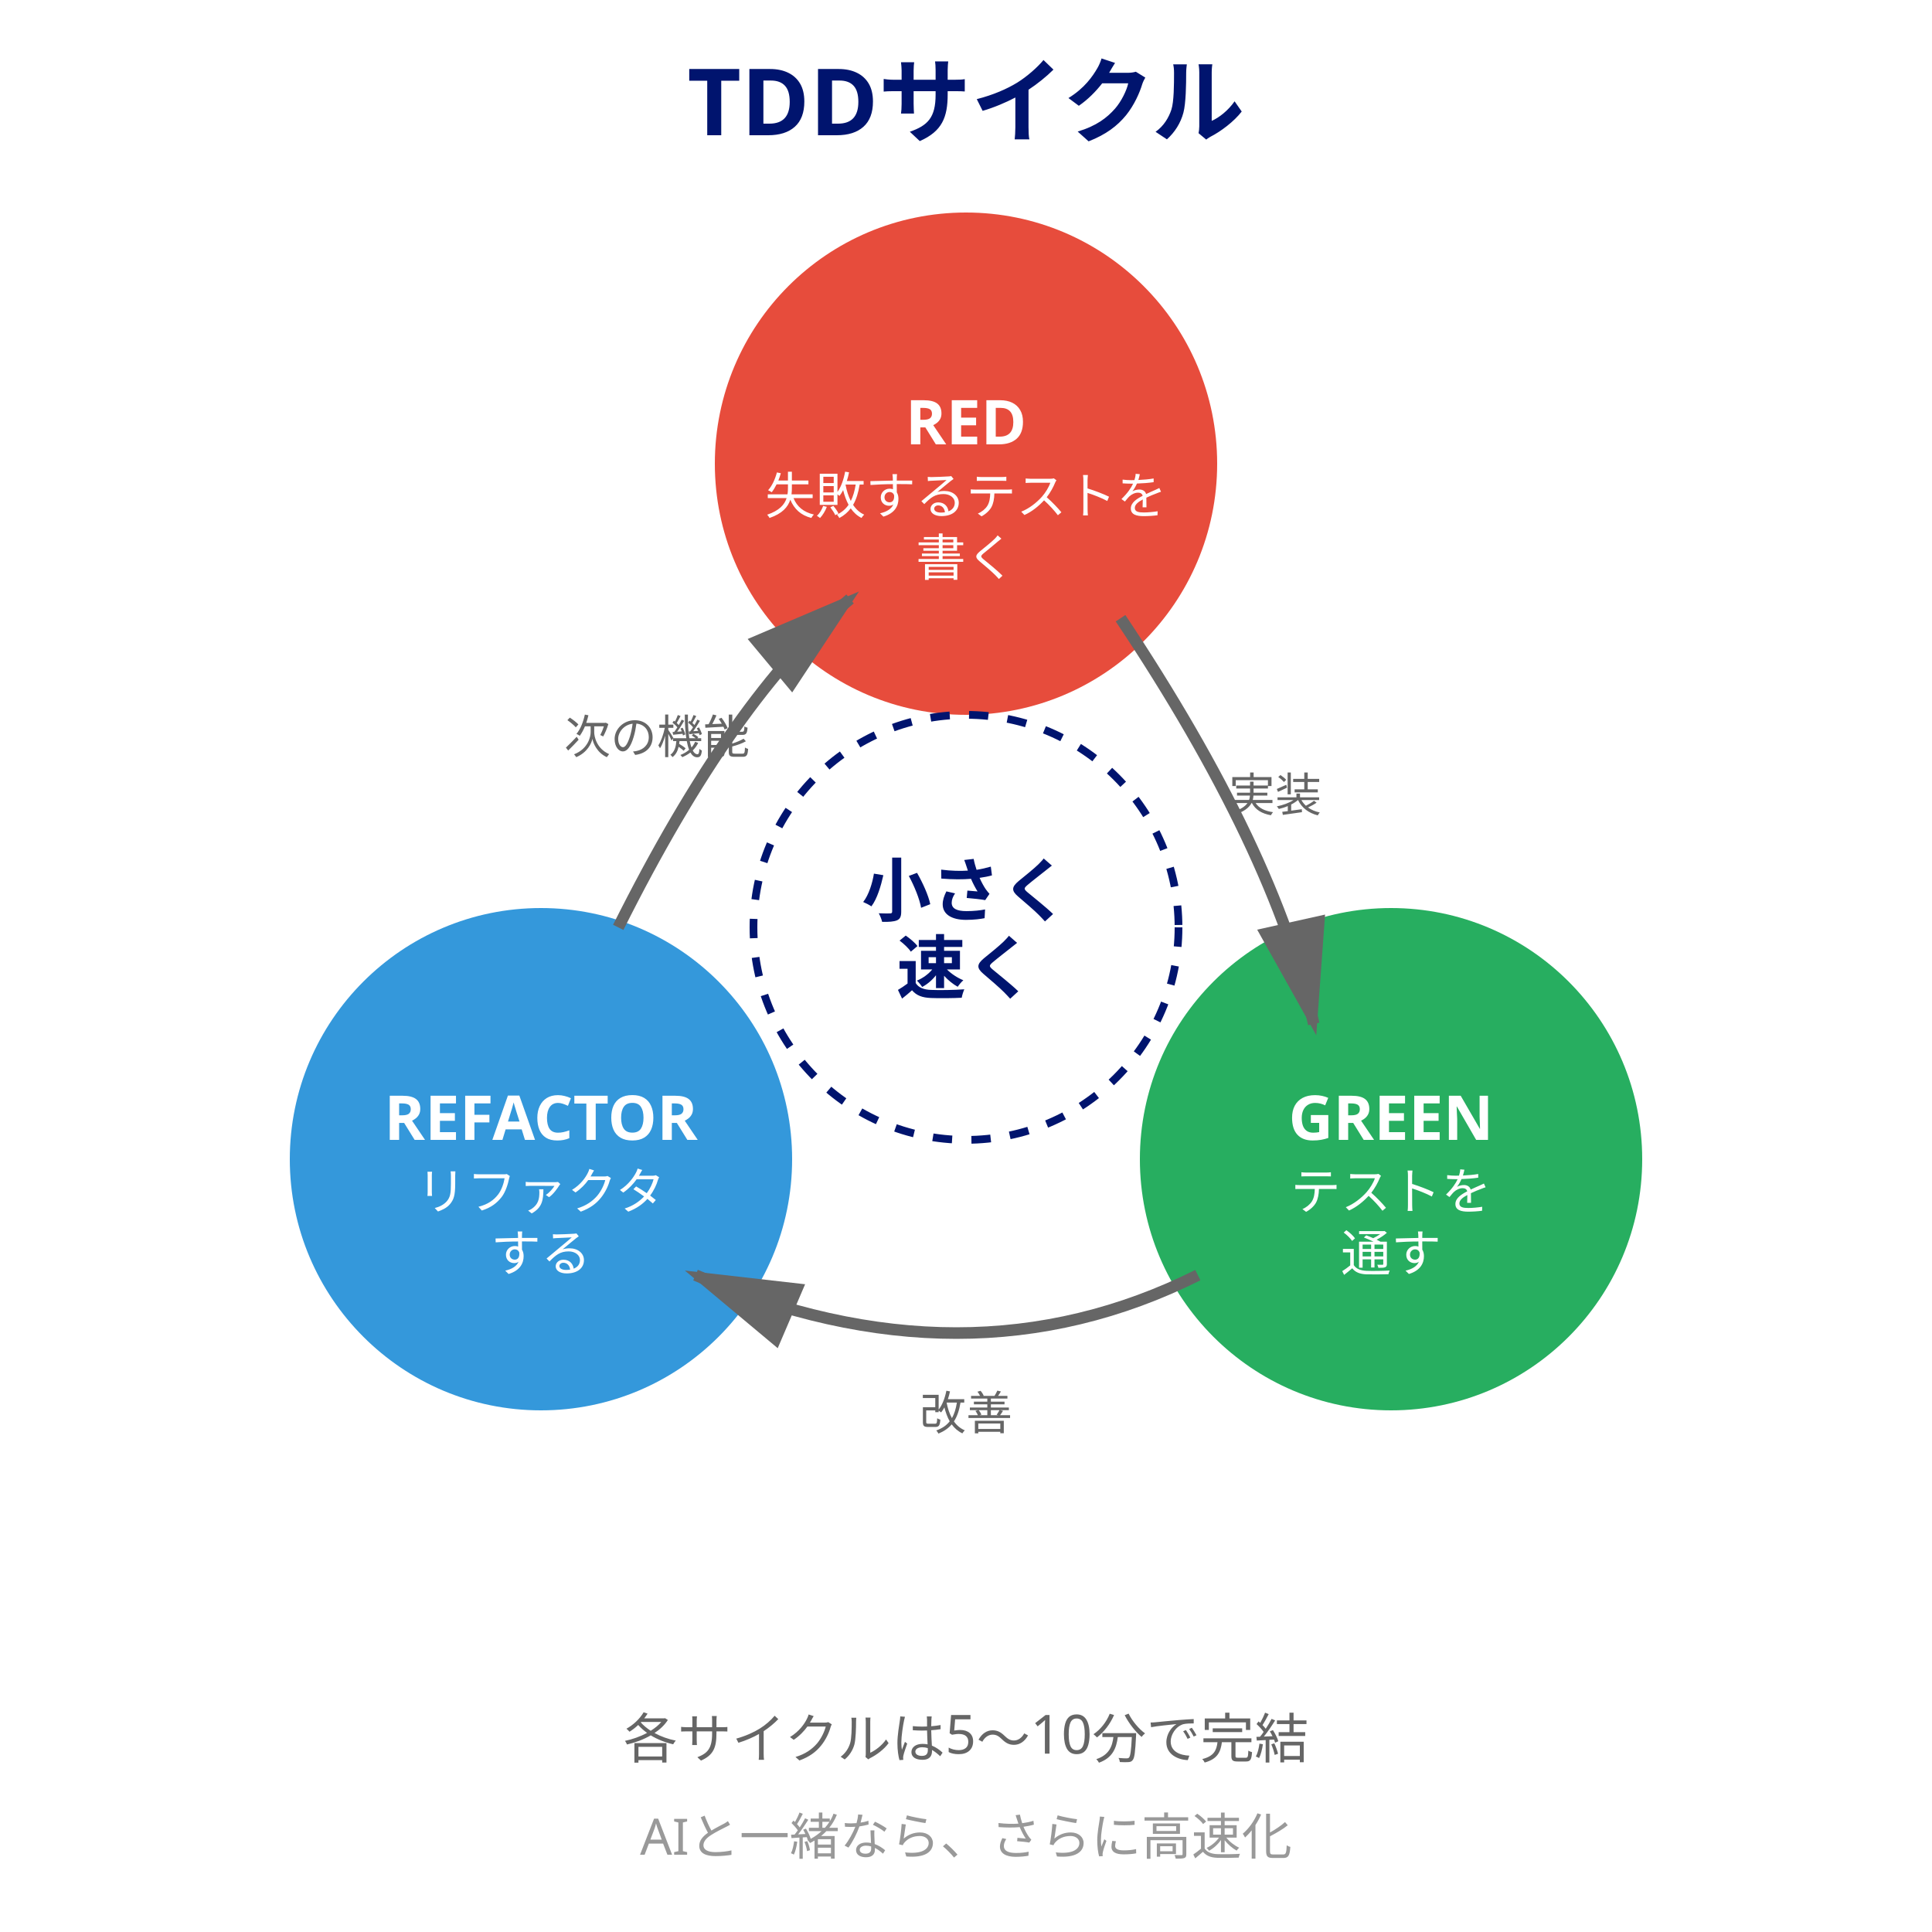
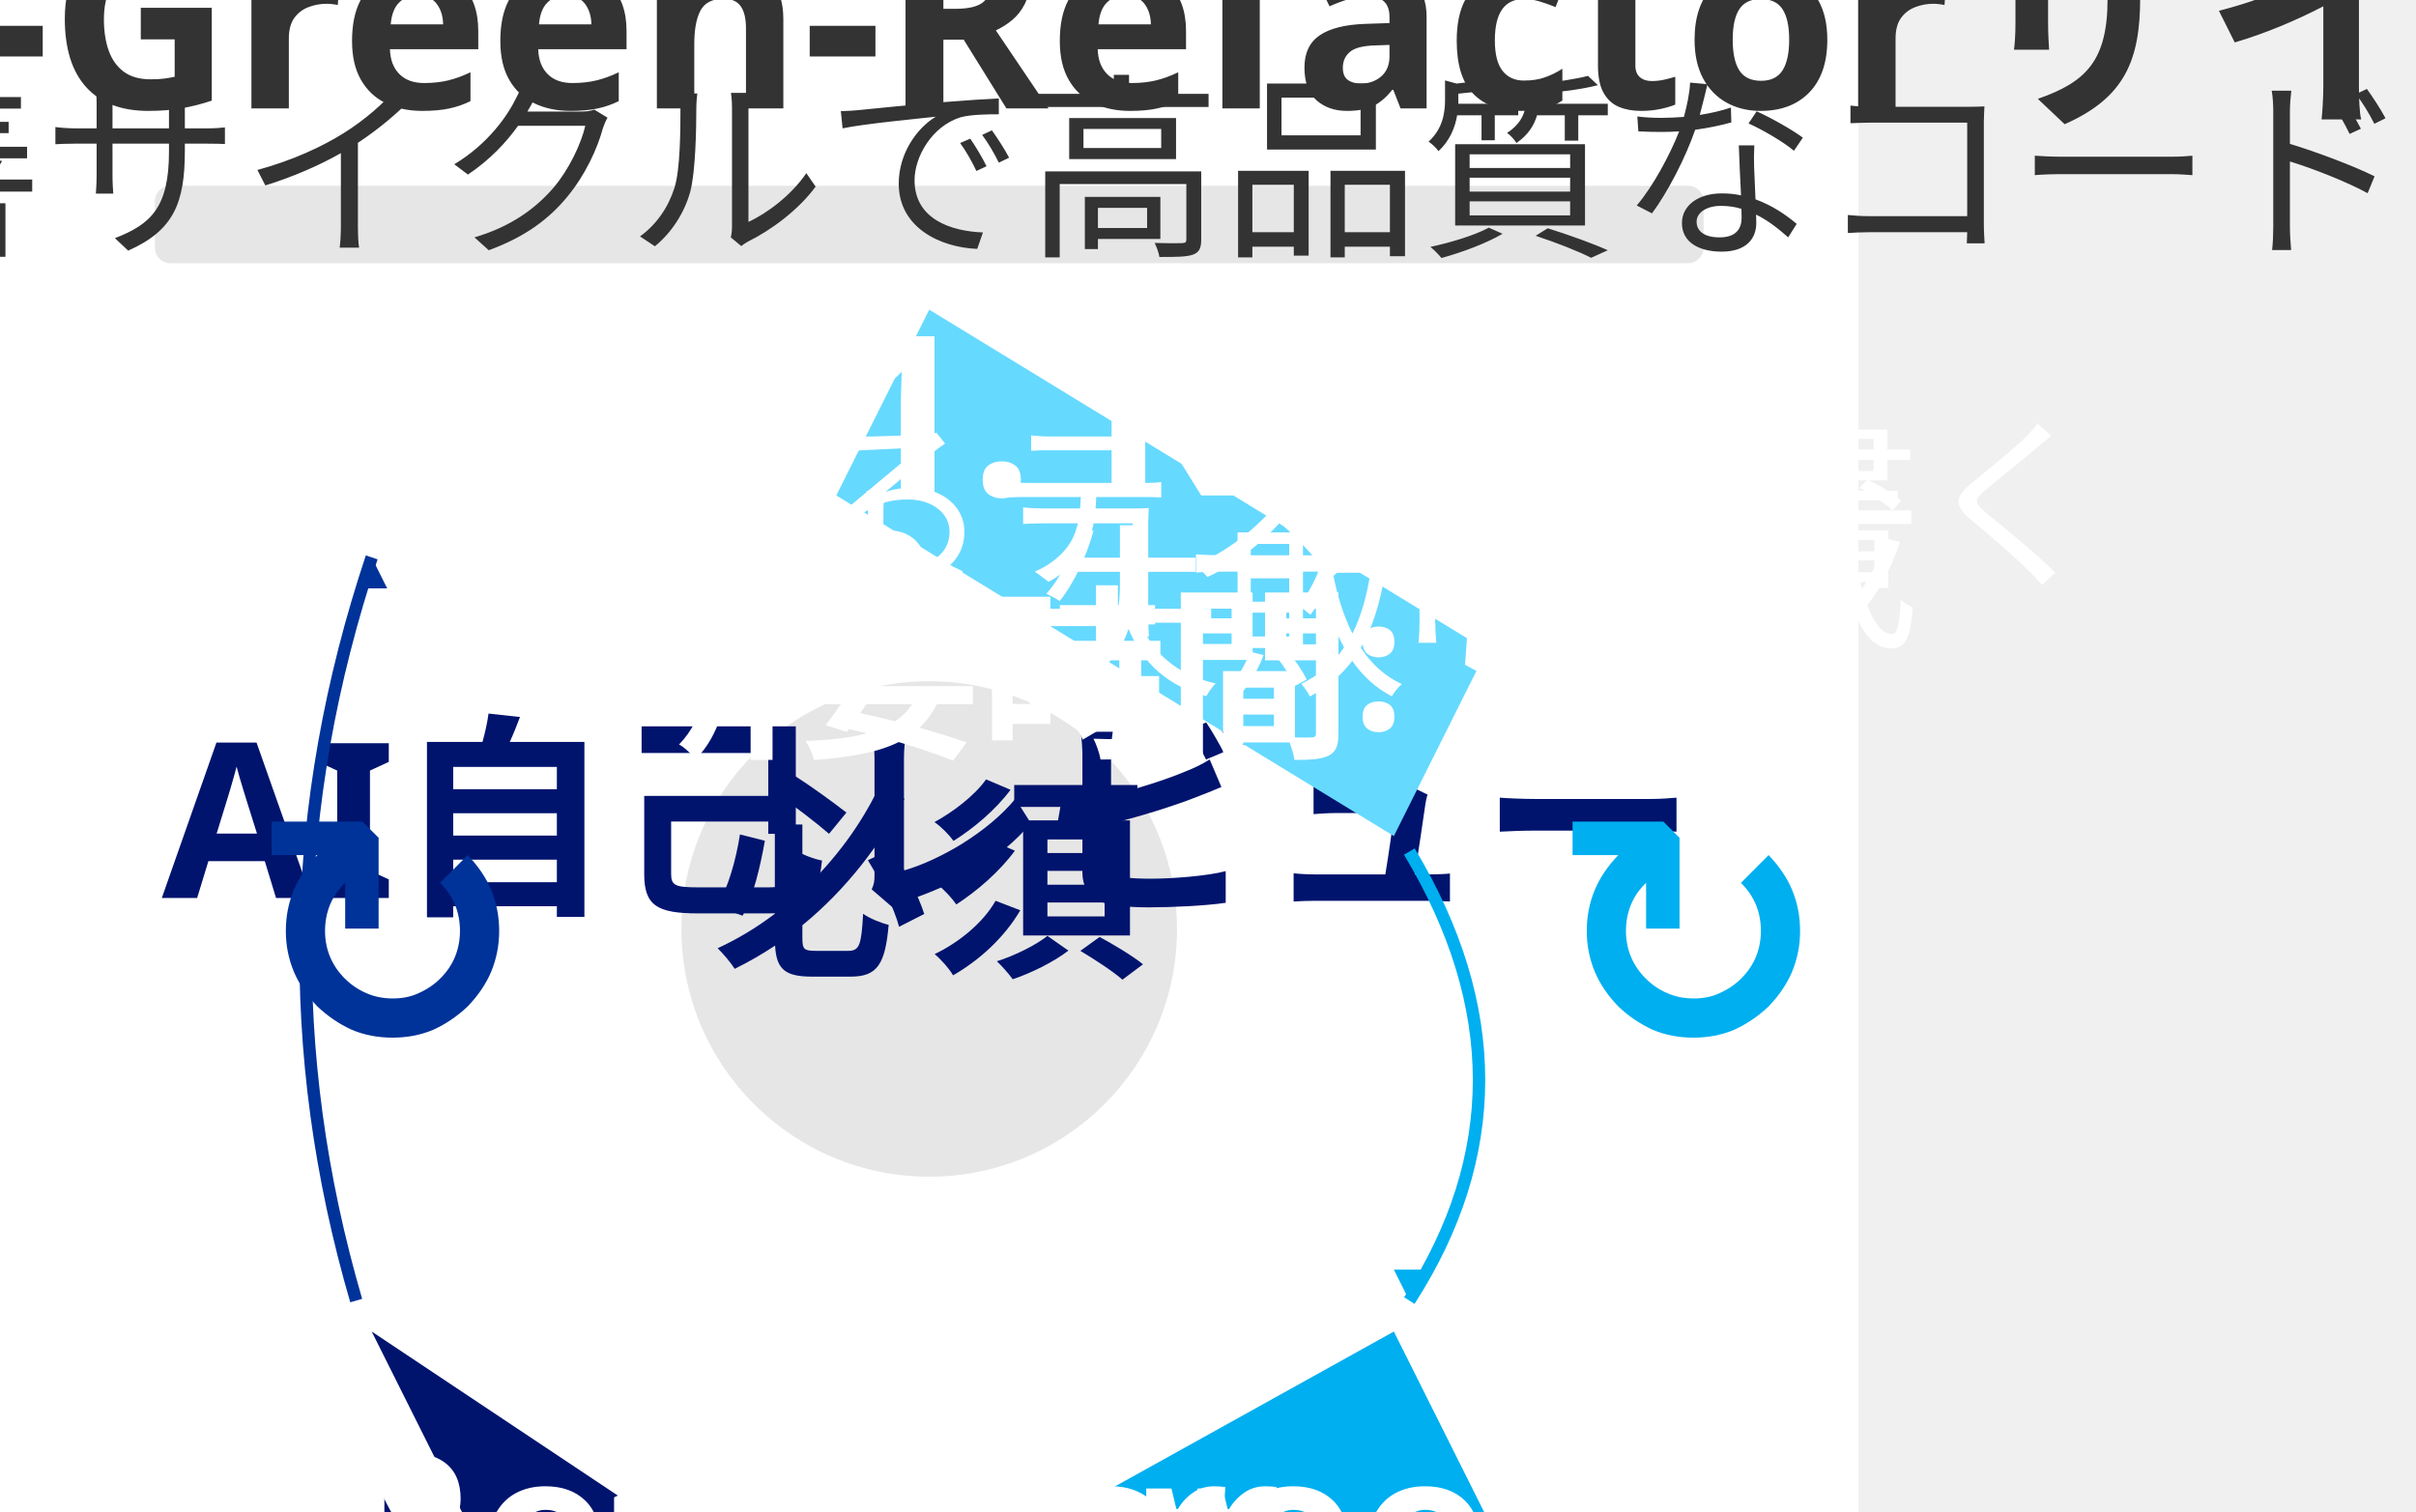
- <svg xmlns="http://www.w3.org/2000/svg" viewBox="0 0 500 500">
+ <svg xmlns="http://www.w3.org/2000/svg" viewBox="0 0 780 488">
  <defs>
    <style>
-       .title { font-family: 'Noto Sans JP', sans-serif; font-size: 24px; font-weight: bold; fill: #00146E; text-anchor: middle; }
-       .cycle-text { font-family: 'Noto Sans JP', sans-serif; font-size: 16px; fill: white; font-weight: bold; text-anchor: middle; }
-       .cycle-desc { font-family: 'Noto Sans JP', sans-serif; font-size: 13px; fill: white; text-anchor: middle; }
-       .center-text { font-family: 'Noto Sans JP', sans-serif; font-size: 18px; font-weight: bold; fill: #00146E; text-anchor: middle; }
-       .arrow-text { font-family: 'Noto Sans JP', sans-serif; font-size: 12px; fill: #666; text-anchor: middle; }
+       .title { font-family: 'Noto Sans JP', sans-serif; font-size: 81px; font-weight: bold; fill: #333333; }
+       .phase-title { font-family: 'Noto Sans JP', sans-serif; font-size: 72px; font-weight: bold; fill: white; }
+       .phase-text { font-family: 'Noto Sans JP', sans-serif; font-size: 60px; fill: white; }
+       .center-text { font-family: 'Noto Sans JP', sans-serif; font-size: 70px; font-weight: bold; fill: #00146E; text-anchor: middle; }
    </style>
  </defs>
-   <rect width="500" height="500" fill="#FFFFFF" />
-   <text x="250" y="35" class="title">TDDサイクル</text>
-   <circle cx="250" cy="120" r="65" fill="#E74C3C" />
-   <text x="250" y="115" class="cycle-text">RED</text>
-   <text x="250" y="133" class="cycle-desc">失敗するテストを</text>
-   <text x="250" y="149" class="cycle-desc">書く</text>
-   <circle cx="360" cy="300" r="65" fill="#27AE60" />
-   <text x="360" y="295" class="cycle-text">GREEN</text>
-   <text x="360" y="313" class="cycle-desc">テストを</text>
-   <text x="360" y="329" class="cycle-desc">通す</text>
-   <circle cx="140" cy="300" r="65" fill="#3498DB" />
-   <text x="140" y="295" class="cycle-text">REFACTOR</text>
-   <text x="140" y="313" class="cycle-desc">リファクタ</text>
-   <text x="140" y="329" class="cycle-desc">する</text>
-   <defs>
-     <marker id="arrowhead" markerWidth="10" markerHeight="10" refX="9" refY="3" orient="auto">
-       <polygon points="0 0, 10 3, 0 6" fill="#666" />
-     </marker>
-   </defs>
-   <path d="M 290 160 Q 330 220 340 265" fill="none" stroke="#666" stroke-width="3" marker-end="url(#arrowhead)" />
-   <text x="330" y="210" class="arrow-text">実装</text>
-   <path d="M 310 330 Q 250 360 180 330" fill="none" stroke="#666" stroke-width="3" marker-end="url(#arrowhead)" />
-   <text x="250" y="370" class="arrow-text">改善</text>
-   <path d="M 160 240 Q 190 180 220 155" fill="none" stroke="#666" stroke-width="3" marker-end="url(#arrowhead)" />
-   <text x="170" y="195" class="arrow-text">次の機能</text>
-   <circle cx="250" cy="240" r="55" fill="none" stroke="#00146E" stroke-width="2" stroke-dasharray="5,5" />
-   <text x="250" y="237" class="center-text">小さく</text>
-   <text x="250" y="257" class="center-text">速く</text>
-   <text x="250" y="455" style="font-family: 'Noto Sans JP', sans-serif; font-size: 14px; fill: #666; text-anchor: middle;">
-     各サイクルは5〜10分で完結
-   </text>
-   <text x="250" y="480" style="font-family: 'Noto Sans JP', sans-serif; font-size: 13px; fill: #999; text-anchor: middle;">
-     AIと一緒なら、さらに高速化
+   <rect width="600" height="600" fill="#FFFFFF" />
+   <text x="300" y="35" class="title" text-anchor="middle">TDD Red-Green-Refactorサイクル</text>
+   <circle cx="300" cy="300" r="80" fill="#E6E6E6" />
+   <text x="300" y="290" class="center-text">AI自己レビュー</text>
+   <text x="300" y="310" class="center-text">必須</text>
+   <path d="M 300 100 L 480 210 L 450 270 L 270 160 Z" fill="#66D9FF" />
+   <text x="380" y="160" class="phase-title" text-anchor="middle">1. Red</text>
+   <text x="380" y="185" class="phase-text" text-anchor="middle">失敗するテストを書く</text>
+   <text x="380" y="205" class="phase-text" text-anchor="middle" font-size="24">テストコード作成</text>
+   <text x="380" y="220" class="phase-text" text-anchor="middle" font-size="24">実行 → 失敗（赤）</text>
+   <text x="380" y="240" class="phase-text" text-anchor="middle" font-weight="bold">所要時間: 5分</text>
+   <path d="M 455 275 Q 500 350 455 420" fill="none" stroke="#00AFF0" stroke-width="4" />
+   <polygon points="455,420 460,410 450,410" fill="#00AFF0" />
+   <path d="M 450 430 L 480 490 L 300 590 L 270 530 Z" fill="#00AFF0" />
+   <text x="380" y="520" class="phase-title" text-anchor="middle">2. Green</text>
+   <text x="380" y="545" class="phase-text" text-anchor="middle">最小実装</text>
+   <text x="380" y="565" class="phase-text" text-anchor="middle" font-size="24">テストが通る最小限のコード</text>
+   <text x="380" y="580" class="phase-text" text-anchor="middle" font-weight="bold">所要時間: 10分</text>
+   <path d="M 265 535 Q 150 550 120 480" fill="none" stroke="#00146E" stroke-width="4" />
+   <polygon points="120,480 125,490 115,490" fill="#00146E" />
+   <path d="M 120 430 L 150 490 L 300 590 L 270 530 Z" fill="#00146E" />
+   <text x="220" y="520" class="phase-title" text-anchor="middle">3. Refactor</text>
+   <text x="220" y="545" class="phase-text" text-anchor="middle">改善</text>
+   <text x="220" y="565" class="phase-text" text-anchor="middle" font-size="24">品質向上・重複削除</text>
+   <text x="220" y="580" class="phase-text" text-anchor="middle" font-weight="bold">所要時間: 5分</text>
+   <path d="M 115 420 Q 80 300 120 180" fill="none" stroke="#003399" stroke-width="4" />
+   <polygon points="120,180 115,190 125,190" fill="#003399" />
+   <text x="500" y="340" style="font-family: 'Noto Sans JP', sans-serif; font-size: 108px; fill: #00AFF0; font-weight: bold;">↻</text>
+   <text x="370" y="570" style="font-family: 'Noto Sans JP', sans-serif; font-size: 108px; fill: #00146E; font-weight: bold;">↻</text>
+   <text x="80" y="340" style="font-family: 'Noto Sans JP', sans-serif; font-size: 108px; fill: #003399; font-weight: bold;">↻</text>
+   <rect x="50" y="60" width="500" height="25" fill="#E6E6E6" rx="5" />
+   <text x="300" y="78" style="font-family: 'Noto Sans JP', sans-serif; font-size: 64px; fill: #333333; text-anchor: middle;">
+     継続的な改善サイクルで高品質なコードを実現
  </text>
</svg>
